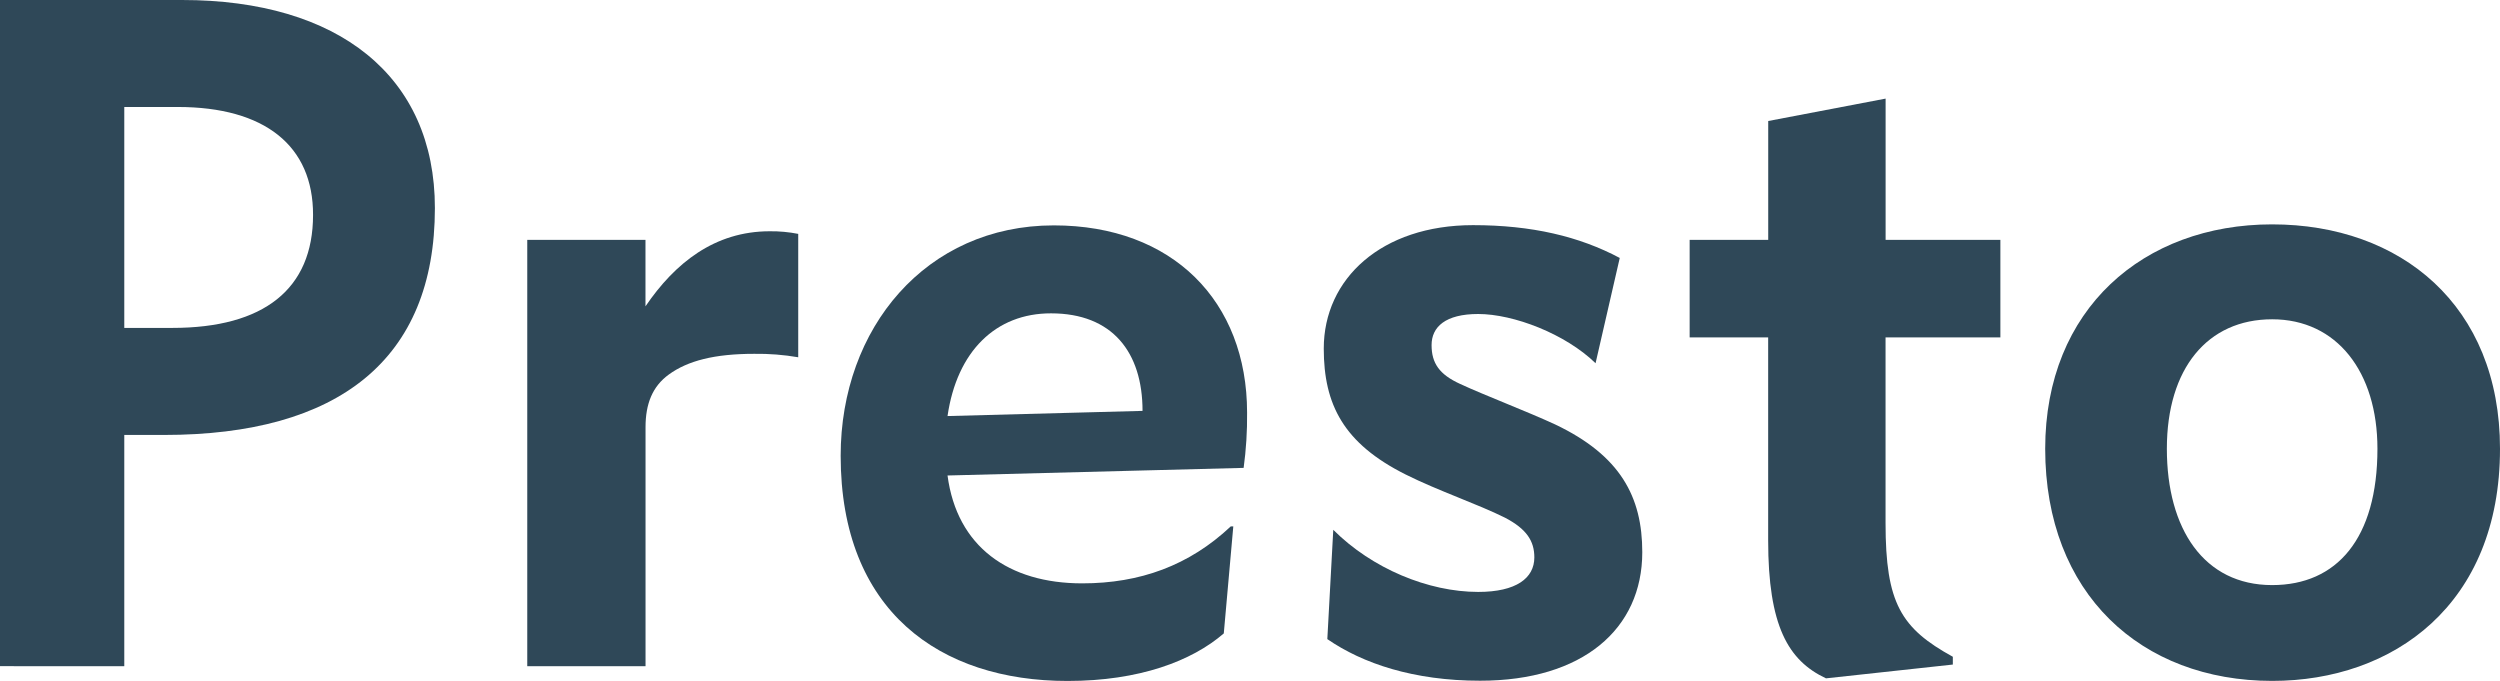
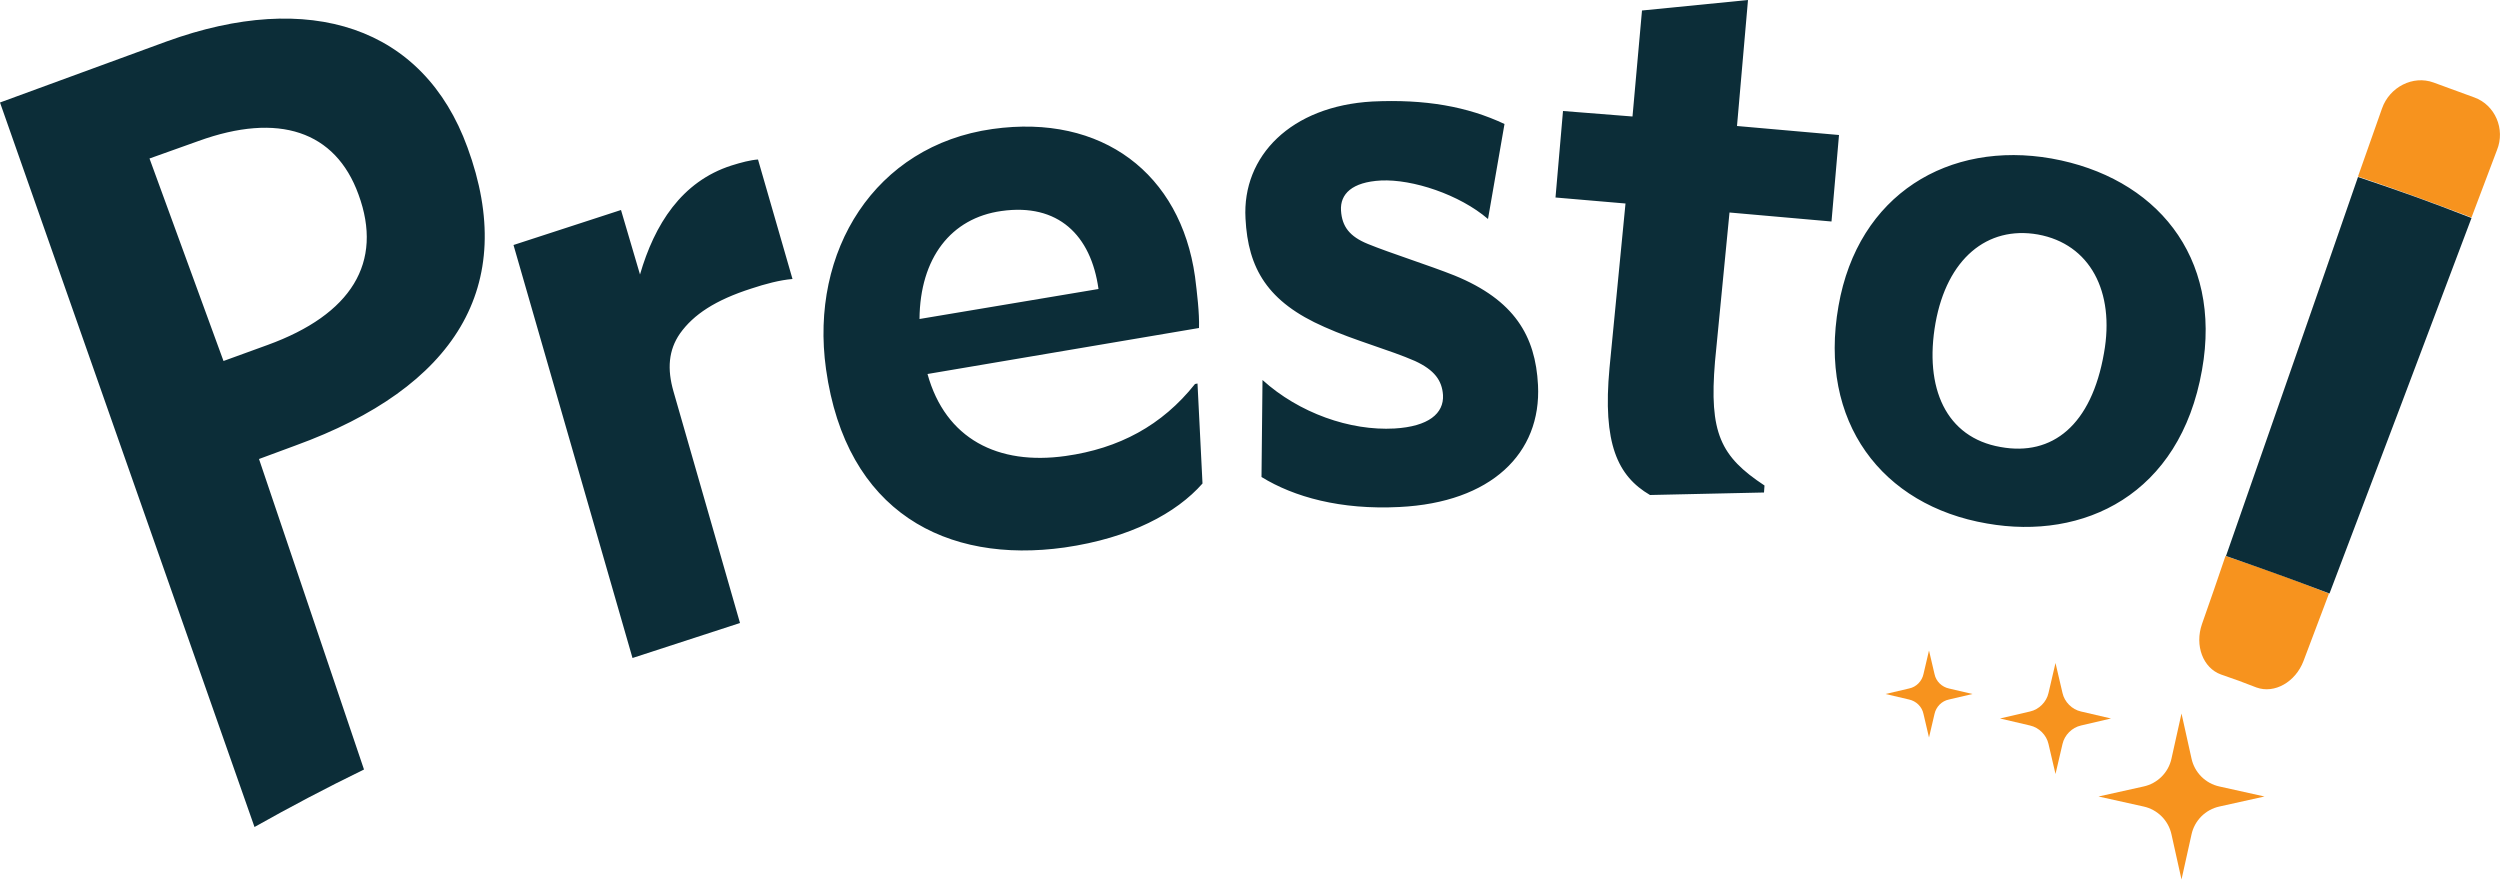
- <svg xmlns="http://www.w3.org/2000/svg" viewBox="0 0 420.62 114.55">
-   <g id="Layer_2" data-name="Layer 2">
-     <g id="logo_2" data-name="logo 2">
-       <path d="M0,112.08V0H30.63C56.91,0,73.17,12.78,73.17,35c0,25.55-16.26,38.18-45.59,38.18H20.91v38.91ZM20.91,55.17H29c15.39,0,23.67-6.53,23.67-19C52.7,24.54,44.57,18,29.91,18h-9Z" style="fill:#2f4858" />
-       <path d="M134.3,60.11a40.32,40.32,0,0,0-7.4-.58c-6.68,0-11.18,1.16-14.37,3.48-2.76,2-3.92,4.94-3.92,8.86v40.22H88.71V40.36H108.6V51.54c4.94-7.26,11.61-12.63,20.91-12.63a23.47,23.47,0,0,1,4.79.44Z" style="fill:#2f4858" />
-       <path d="M159.42,80C161,92,169.73,98.15,182.07,98.15c9.73,0,18-3,25-9.58h.43l-1.6,18c-5.37,4.65-14.23,8-26.28,8-21.49,0-38.18-11.76-38.18-37.89,0-21.49,14.37-38.76,35.86-38.76,20,0,32.52,12.78,32.52,31.51a64,64,0,0,1-.58,9.29Zm0-10,32.81-.87c0-9.87-5.08-16.41-15.39-16.41C167.55,52.7,161,59.09,159.42,70Z" style="fill:#2f4858" />
-       <path d="M224.32,89.14c6.53,6.53,16,10.45,24.39,10.45,6.39,0,9.44-2.32,9.44-5.81,0-2.76-1.31-4.79-4.94-6.68-4.65-2.32-11.18-4.5-16.7-7.26-10.45-5.23-13.79-11.76-13.79-21.2,0-11.76,9.73-20.76,25.12-20.76,9.87,0,17.86,1.89,24.68,5.52l-4.07,17.71c-5.08-4.94-13.79-8.28-19.75-8.28-5.52,0-7.84,2.18-7.84,5.23s1.31,4.94,4.79,6.53c4.06,1.89,11.32,4.65,16,6.82,11,5.23,14.66,12.2,14.66,21.49,0,12.92-10,21.63-27.29,21.63-11.18,0-19.75-2.9-25.7-7Z" style="fill:#2f4858" />
-       <path d="M297.5,40.36v-20l19.75-3.77V40.36h19.31V56.77H317.24V88c0,13.5,2.61,17.71,11.32,22.5v1.31l-21.34,2.32c-6.39-3-9.73-8.86-9.73-23.23V56.77H284.28V40.36Z" style="fill:#2f4858" />
-       <path d="M344.1,75.5c0-23.52,16.55-37.75,38.18-37.75S420.62,51.4,420.62,75.5c0,26.28-18,39.06-38.33,39.06C360.22,114.55,344.1,99.89,344.1,75.5Zm55.9,0c0-12.92-6.82-21.78-17.71-21.78S364.57,62,364.57,75.5s6.24,22.94,17.71,22.94C393.18,98.44,400,90.6,400,75.5Z" style="fill:#2f4858" />
-     </g>
+ <svg xmlns="http://www.w3.org/2000/svg" viewBox="0 0 500 176" enable-background="new 0 0 500 176">
+   <style type="text/css">.st0{fill:#0C2D38;} .st1{fill:#F7931E;}</style>
+   <path d="M185.5 74.8c3.6 13 14.1 18.3 27.6 16.4 10.7-1.5 19.3-6.1 25.9-14.4l.5-.1 1 20c-5.2 5.9-14.4 10.9-27.6 12.8-23.6 3.3-43.7-7-47.7-35.7-3.3-23.6 9.8-44.7 33.3-48 22-3.1 37.6 9 40.5 29.5.4 3.2.9 7.3.8 10.3l-54.3 9.2zm-1.6-11l35.8-6c-1.5-10.8-8.1-17.2-19.4-15.6-10.1 1.4-16.3 9.4-16.4 21.6zM252.5 76c7.3 6.6 17.5 10.2 26.4 9.7 6.8-.4 9.9-3 9.7-6.7-.2-2.9-1.7-5-5.6-6.8-5-2.2-12.1-4.1-18.1-6.8-11.4-5-15.3-11.7-15.8-21.7-.7-12.5 9.1-22.5 25.4-23.4 10.5-.5 19 1 26.4 4.5l-3.3 19c-5.7-4.9-15.1-8-21.4-7.7-5.8.3-8.2 2.7-8 6 .2 3.2 1.7 5.2 5.4 6.7 4.4 1.8 12.3 4.3 17.3 6.3 12 4.9 16.2 12.1 16.7 21.9.7 13.7-9.4 23.5-27.7 24.4-11.8.6-21.1-2-27.6-6l.2-19.4zM326.5 23.3l1.9-21.2L349.6 0l-2.2 25.2 20.4 1.8-1.5 17.3-20.4-1.8-2.9 29.8c-1.2 14.3 1.1 19 9.9 24.8l-.1 1.4-22.8.5c-6.5-3.8-9.5-10.3-8.1-25.4l3.2-32.9-14-1.2 1.5-17.3 13.9 1.1zM367.7 61.2c3.9-22.4 22.1-33.1 42.6-29.5 20.7 3.7 34.2 19.4 30.1 42.3-4.4 25-23.7 34.1-43 30.7-21-3.6-33.8-20.3-29.7-43.5zm53.1 9.4c2.2-12.3-2.8-21.8-13.2-23.7-10.2-1.8-18.2 4.9-20.5 17.7-2.3 13 2.1 22.9 13 24.8 10.4 1.9 18.2-4.4 20.7-18.8zM148 124.6l-13.3-46.3c-1.3-4.5-1-8.3 1.3-11.6 2.7-3.8 7.1-6.7 14.3-9 2.7-.9 5.7-1.7 8.2-1.9l-6.9-23.9c-1.5.1-3.4.6-5.3 1.2-10 3.2-15.4 11.8-18.3 21.8L124.2 42l-21.5 7 23.8 82.6 21.5-7zM72.8 153.9l-21-62.1 7.3-2.7C91 77.5 103.7 57.3 93.5 29.5 84.7 5.3 61.9-2.1 33.3 8.3L0 20.5l50.9 144.9c7.1-4 14.3-7.8 21.9-11.5zM39.7 28.2c16-5.8 27.4-2 32 10.7 5 13.6-1.4 24-18.2 30.1l-8.8 3.2-14.8-40.5 9.8-3.5z" class="st0" />
+   <path d="M440.4 124.8c-1.5 4.3.2 8.8 3.8 10.1 2.9 1 4.3 1.5 7.1 2.6 3.6 1.3 7.8-1.1 9.4-5.3 1.7-4.5 3.4-9 5.1-13.5-8.2-3.2-12.4-4.7-20.7-7.5-1.5 4.5-3.1 9-4.7 13.6zM494.9 19.5c-3.3-1.2-4.9-1.8-8.2-3-4.1-1.5-8.8.9-10.3 5.2-1.6 4.5-3.2 9.1-4.8 13.6 9.1 3.1 13.7 4.8 22.7 8.2 1.7-4.5 3.4-9 5.1-13.5 1.7-4.2-.4-9-4.5-10.5zM465.9 118.7c9.5-25 19-50.1 28.4-75.1-9.4 25-18.9 50.1-28.4 75.1zM471.7 35.4c-8.8 25.3-17.7 50.5-26.5 75.8 8.8-25.3 17.7-50.6 26.5-75.8z" class="st1" />
+   <path d="M445.2 111.2c8.3 2.9 12.5 4.4 20.7 7.5 9.5-25 19-50.1 28.4-75.1-9-3.5-13.5-5.1-22.7-8.2-8.7 25.2-17.6 50.5-26.4 75.8z" class="st0" />
+   <g id="XMLID_1_">
+     <path id="XMLID_2_" d="M436.3 142.7l2 9c.6 2.8 2.8 5 5.6 5.6l9 2-9 2c-2.8.6-5 2.8-5.6 5.6l-2 9-2-9c-.6-2.8-2.8-5-5.6-5.6l-9-2 9-2c2.8-.6 5-2.8 5.6-5.6l2-9z" class="st1" />
+   </g>
+   <g id="XMLID_3_">
+     <path id="XMLID_4_" d="M411.1 132.6l1.4 6c.4 1.8 1.9 3.3 3.7 3.7l6 1.4-6 1.4c-1.8.4-3.3 1.9-3.7 3.7l-1.4 6-1.4-6c-.4-1.8-1.9-3.3-3.7-3.7l-6-1.4 6-1.4c1.8-.4 3.3-1.9 3.7-3.7l1.4-6z" class="st1" />
+   </g>
+   <g id="XMLID_5_">
+     <path id="XMLID_6_" d="M385.8 130.1l1.1 4.7c.3 1.5 1.5 2.6 2.9 2.9l4.7 1.1-4.7 1.1c-1.5.3-2.6 1.5-2.9 2.9l-1.1 4.7-1.1-4.7c-.3-1.5-1.5-2.6-2.9-2.9l-4.7-1.1 4.7-1.1c1.5-.3 2.6-1.5 2.9-2.9l1.1-4.7z" class="st1" />
  </g>
</svg>
